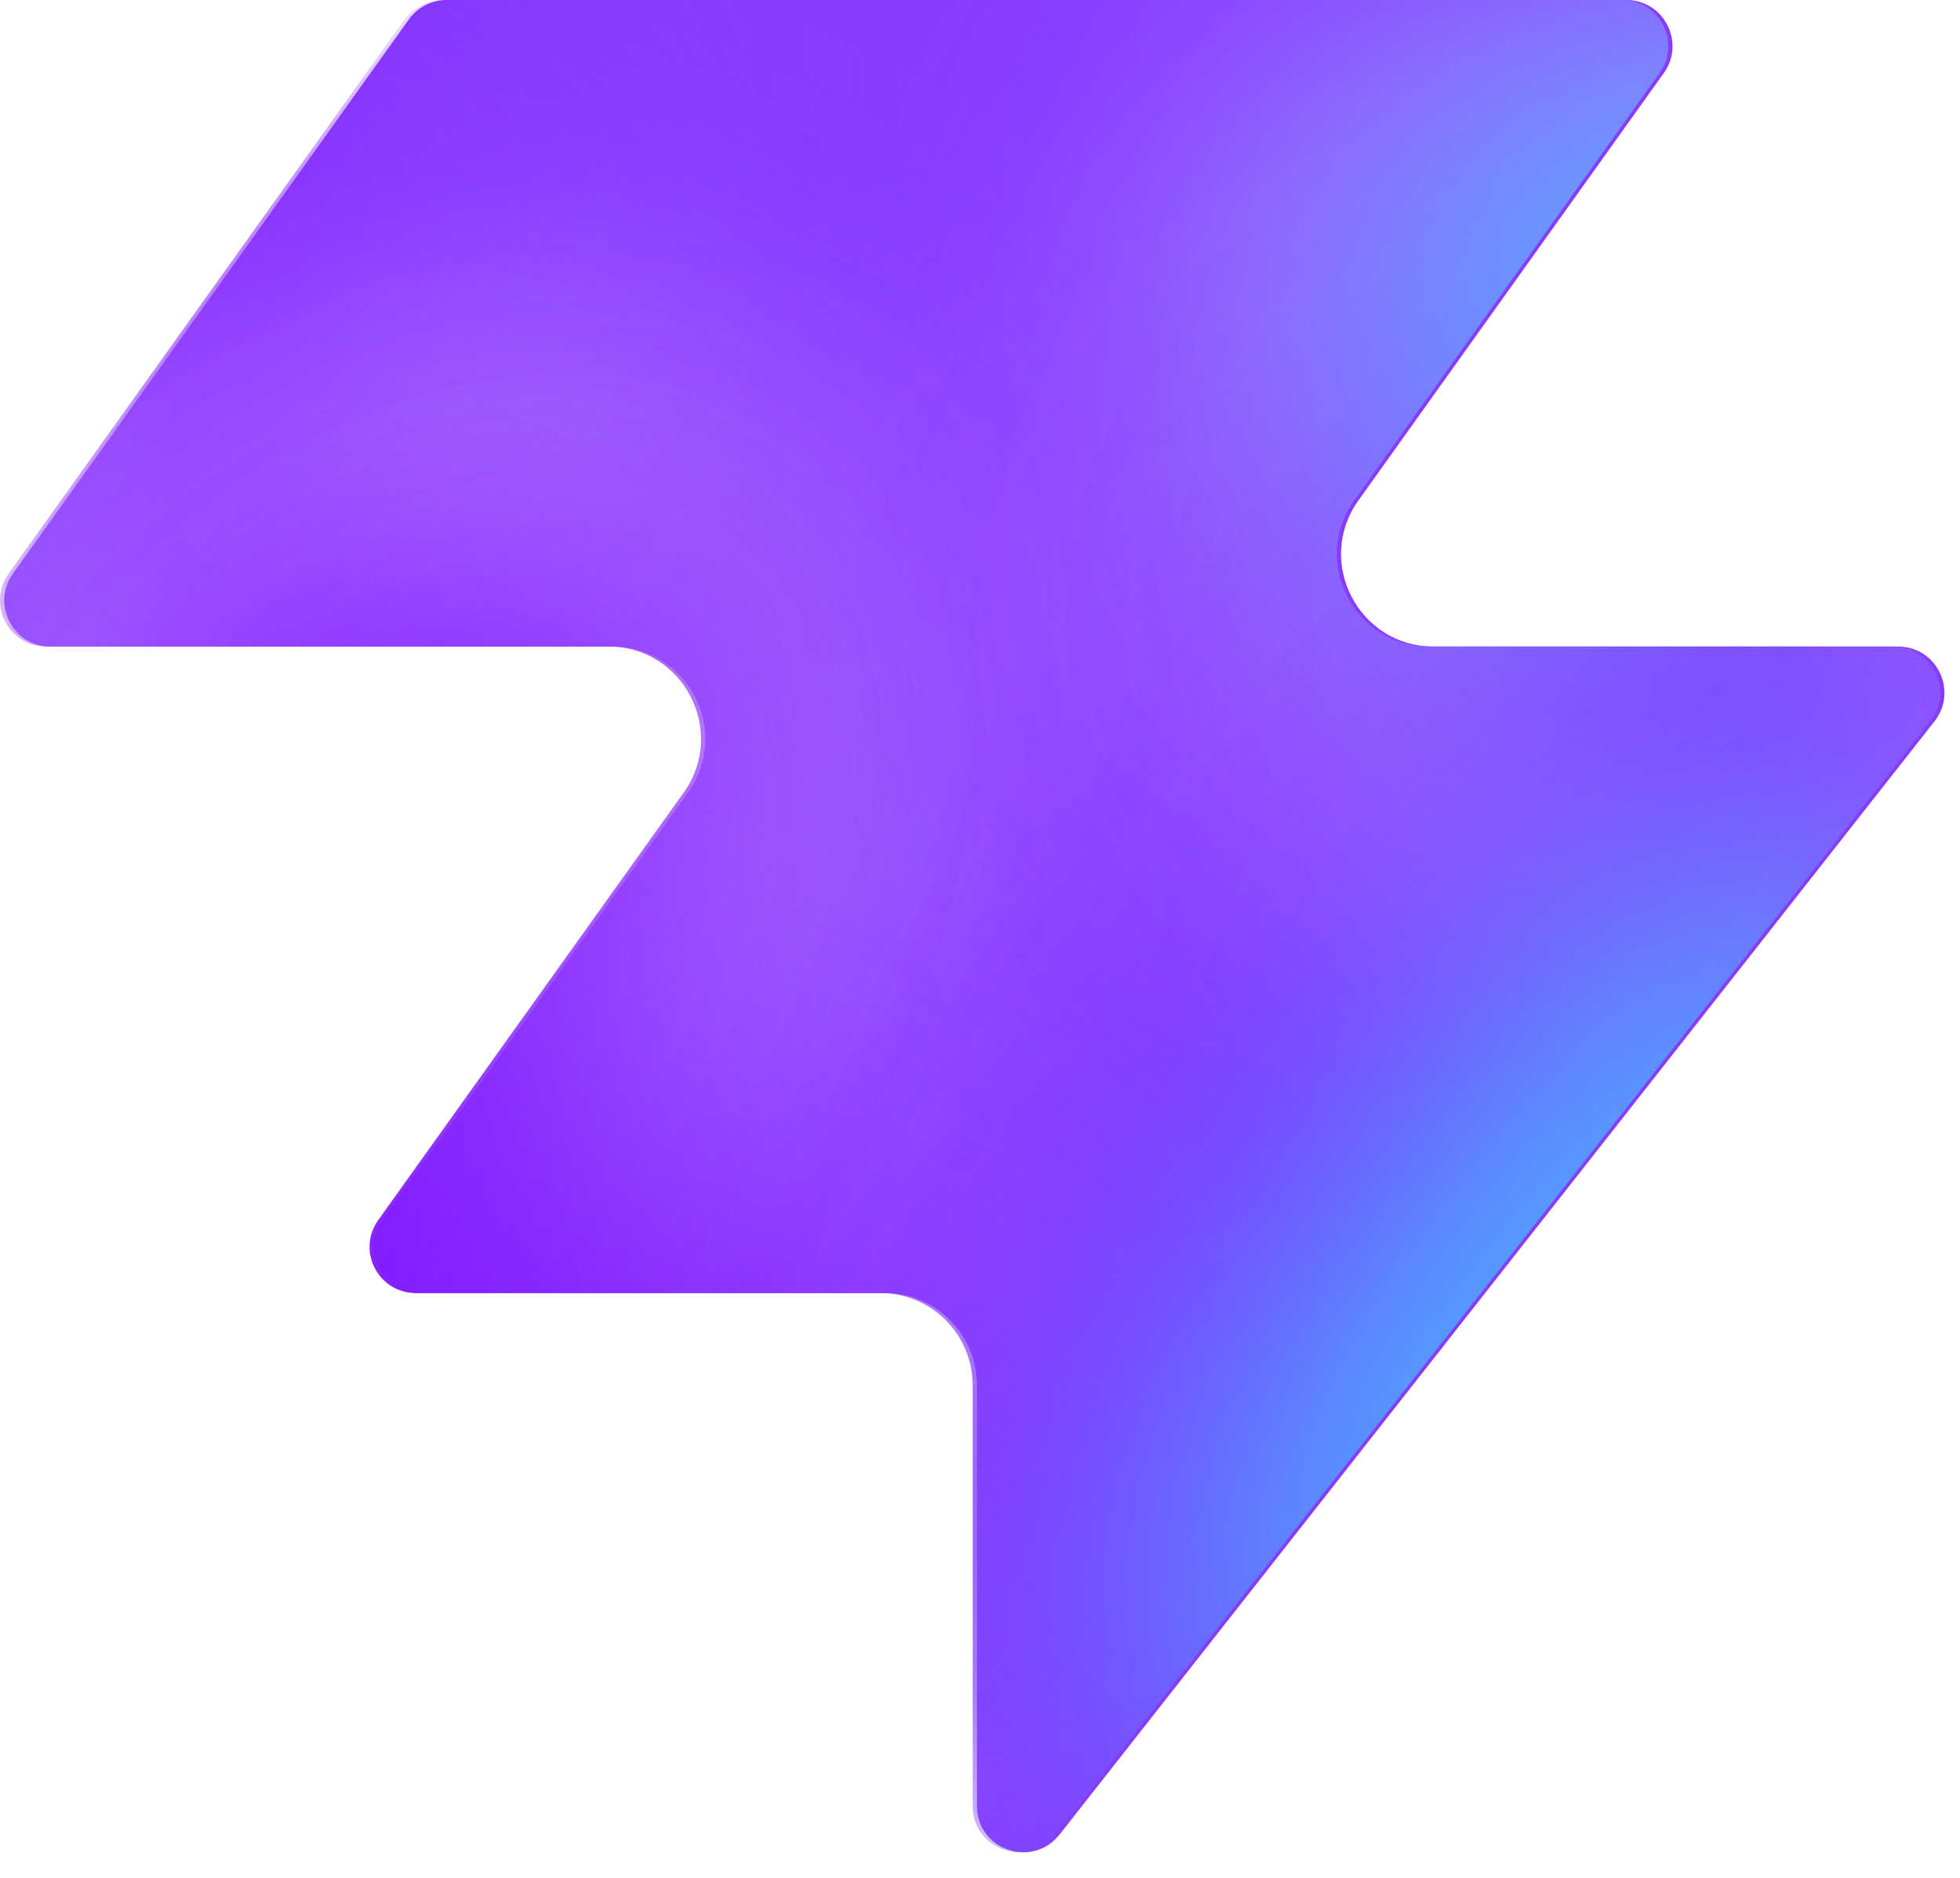
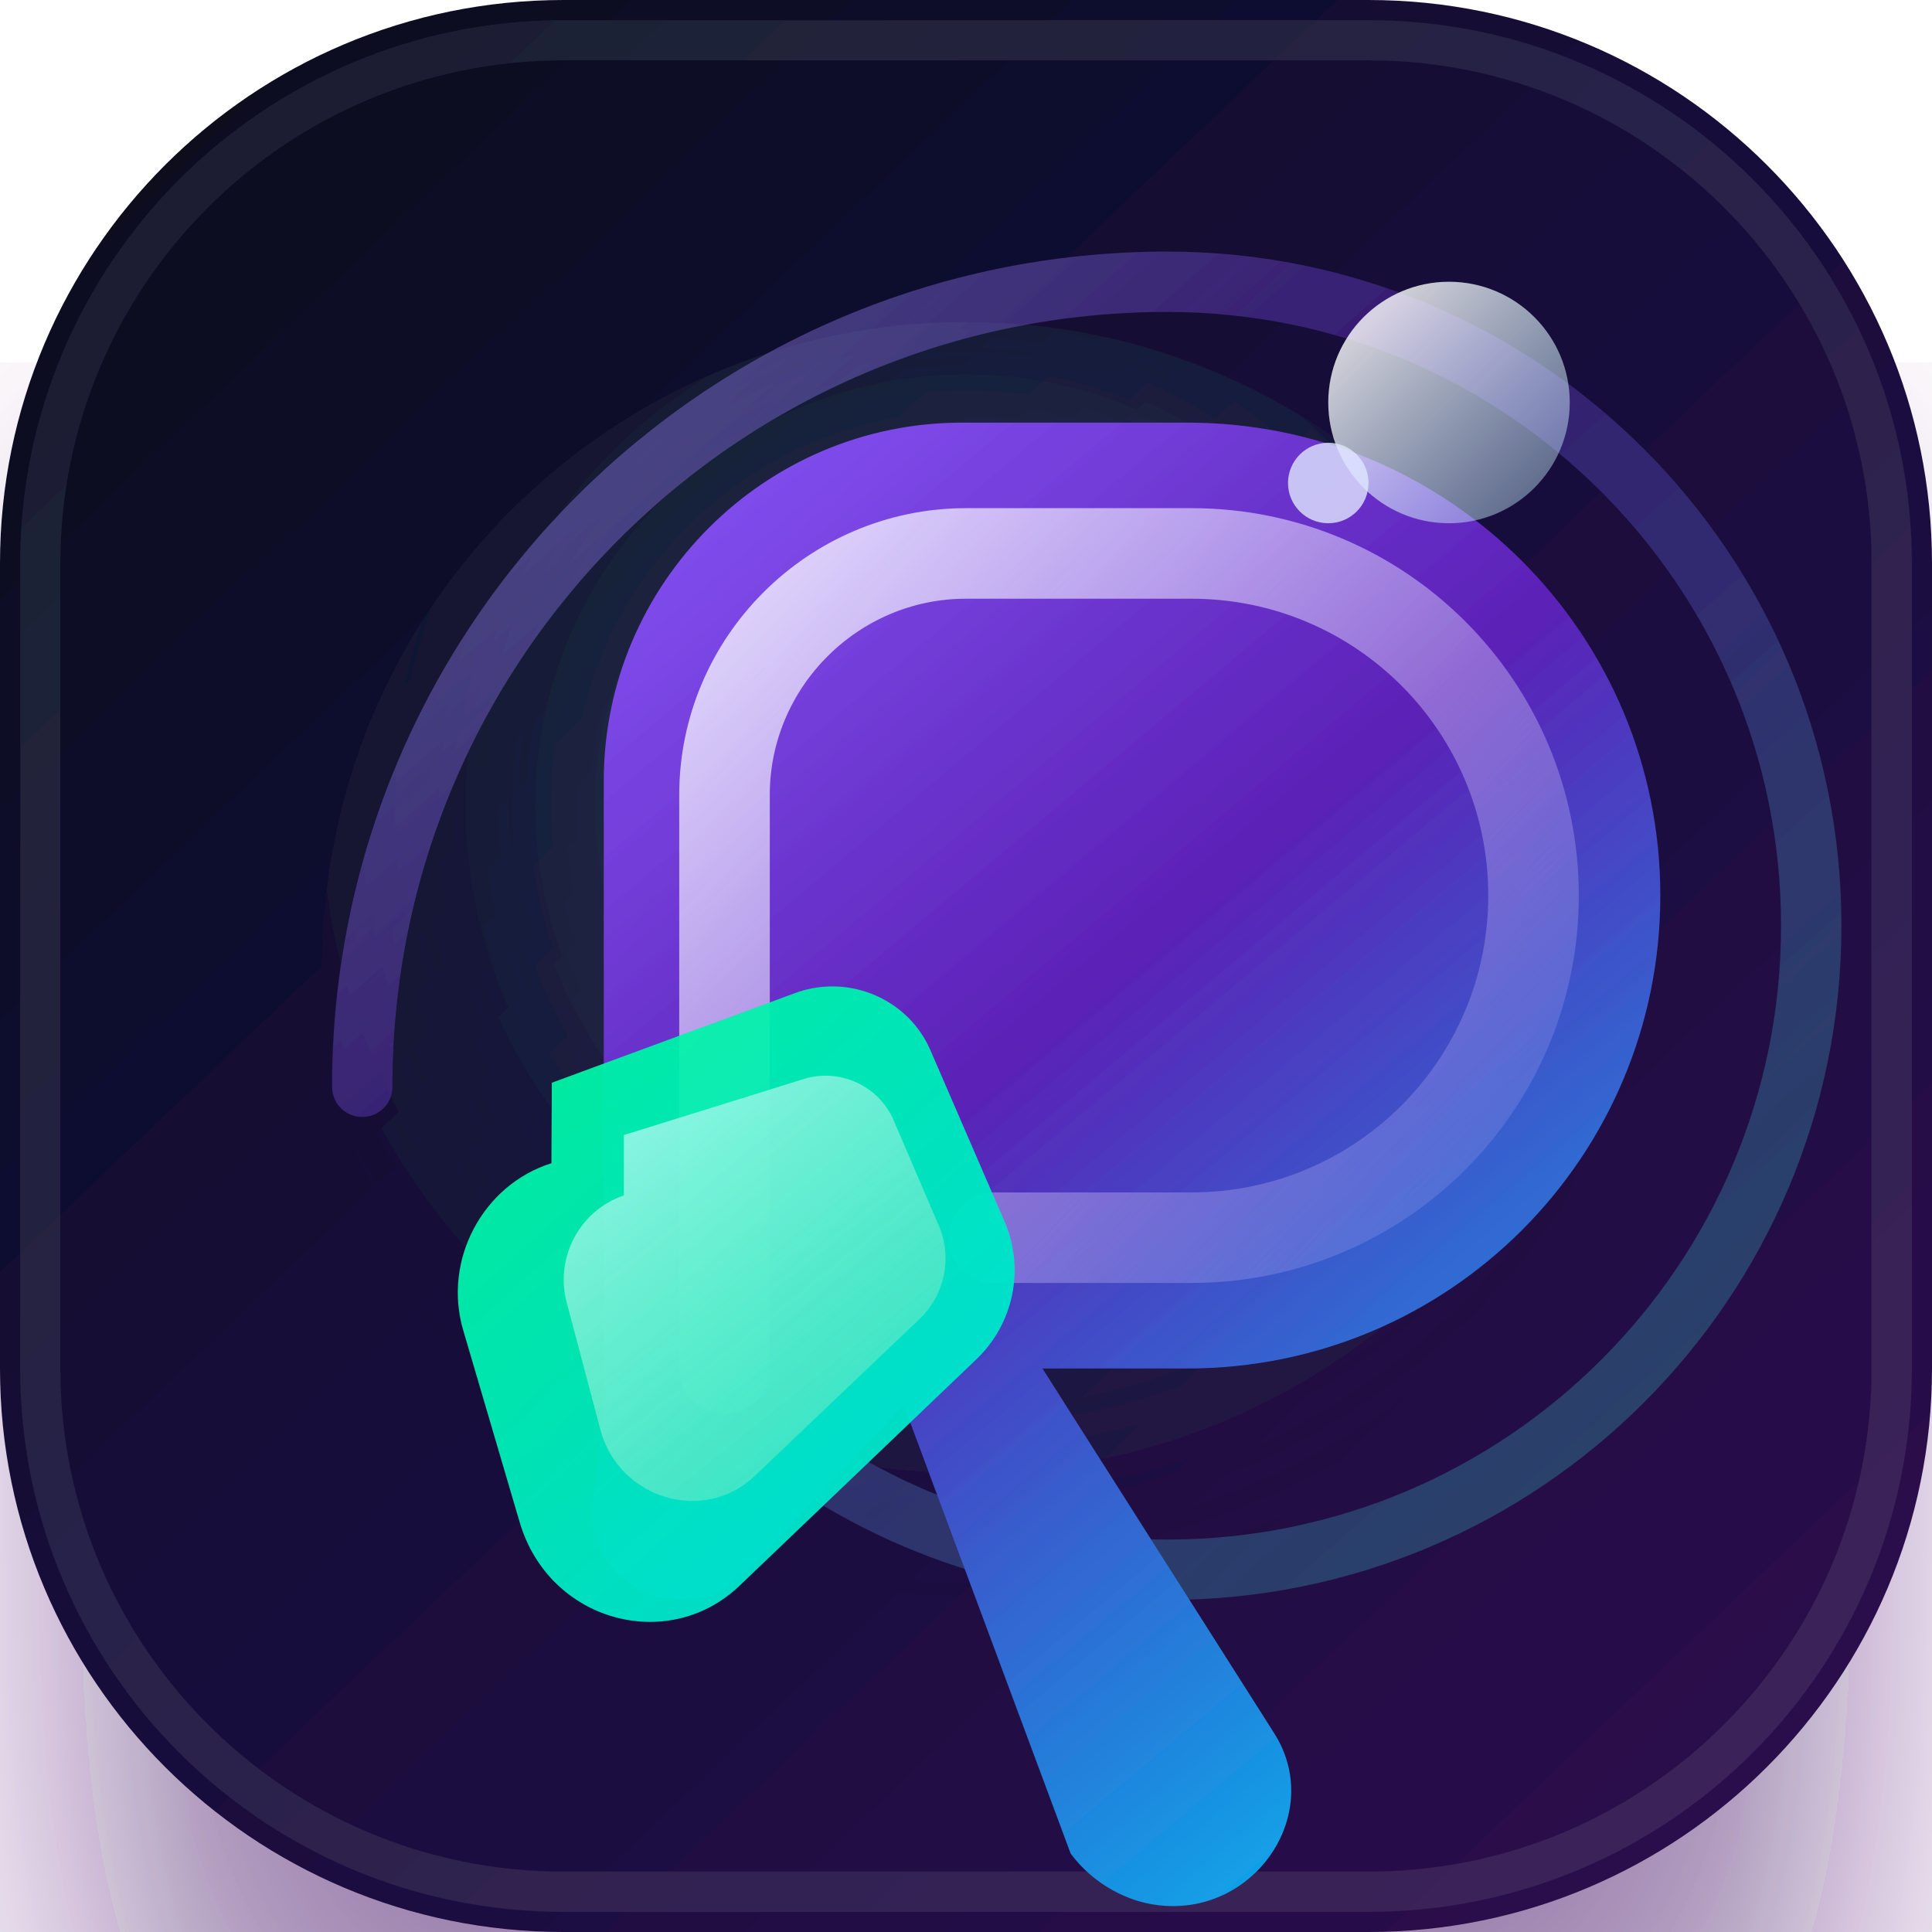
- <svg xmlns="http://www.w3.org/2000/svg" width="48" height="46" fill="none" viewBox="0 0 48 46">
-   <path fill="#863bff" d="M25.946 44.938c-.664.845-2.021.375-2.021-.698V33.937a2.26 2.26 0 0 0-2.262-2.262H10.287c-.92 0-1.456-1.04-.92-1.788l7.48-10.471c1.07-1.497 0-3.578-1.842-3.578H1.237c-.92 0-1.456-1.04-.92-1.788L10.013.474c.214-.297.556-.474.92-.474h28.894c.92 0 1.456 1.04.92 1.788l-7.48 10.471c-1.07 1.498 0 3.579 1.842 3.579h11.377c.943 0 1.473 1.088.89 1.83L25.947 44.94z" style="fill:#863bff;fill:color(display-p3 .525 .23 1);fill-opacity:1" />
-   <mask id="a" width="48" height="46" x="0" y="0" maskUnits="userSpaceOnUse" style="mask-type:alpha">
-     <path fill="#000" d="M25.842 44.938c-.664.844-2.021.375-2.021-.698V33.937a2.26 2.26 0 0 0-2.262-2.262H10.183c-.92 0-1.456-1.04-.92-1.788l7.48-10.471c1.07-1.498 0-3.579-1.842-3.579H1.133c-.92 0-1.456-1.04-.92-1.787L9.91.473c.214-.297.556-.474.92-.474h28.894c.92 0 1.456 1.04.92 1.788l-7.48 10.471c-1.07 1.498 0 3.578 1.842 3.578h11.377c.943 0 1.473 1.088.89 1.832L25.843 44.94z" style="fill:#000;fill-opacity:1" />
-   </mask>
-   <g mask="url(#a)">
-     <g filter="url(#b)">
-       <ellipse cx="5.508" cy="14.704" fill="#ede6ff" rx="5.508" ry="14.704" style="fill:#ede6ff;fill:color(display-p3 .927 .903 1);fill-opacity:1" transform="matrix(.00324 1 1 -.00324 -4.47 31.516)" />
-     </g>
-     <g filter="url(#c)">
-       <ellipse cx="10.399" cy="29.851" fill="#ede6ff" rx="10.399" ry="29.851" style="fill:#ede6ff;fill:color(display-p3 .927 .903 1);fill-opacity:1" transform="matrix(.00324 1 1 -.00324 -39.328 7.883)" />
-     </g>
-     <g filter="url(#d)">
-       <ellipse cx="5.508" cy="30.487" fill="#7e14ff" rx="5.508" ry="30.487" style="fill:#7e14ff;fill:color(display-p3 .492 .077 1);fill-opacity:1" transform="rotate(89.814 -25.913 -14.639)scale(1 -1)" />
-     </g>
-     <g filter="url(#e)">
-       <ellipse cx="5.508" cy="30.599" fill="#7e14ff" rx="5.508" ry="30.599" style="fill:#7e14ff;fill:color(display-p3 .492 .077 1);fill-opacity:1" transform="rotate(89.814 -32.644 -3.334)scale(1 -1)" />
-     </g>
-     <g filter="url(#f)">
-       <ellipse cx="5.508" cy="30.599" fill="#7e14ff" rx="5.508" ry="30.599" style="fill:#7e14ff;fill:color(display-p3 .492 .077 1);fill-opacity:1" transform="matrix(.00324 1 1 -.00324 -34.34 30.47)" />
-     </g>
-     <g filter="url(#g)">
-       <ellipse cx="14.072" cy="22.078" fill="#ede6ff" rx="14.072" ry="22.078" style="fill:#ede6ff;fill:color(display-p3 .927 .903 1);fill-opacity:1" transform="rotate(93.35 24.506 48.493)scale(-1 1)" />
-     </g>
-     <g filter="url(#h)">
-       <ellipse cx="3.47" cy="21.501" fill="#7e14ff" rx="3.47" ry="21.501" style="fill:#7e14ff;fill:color(display-p3 .492 .077 1);fill-opacity:1" transform="rotate(89.009 28.708 47.59)scale(-1 1)" />
-     </g>
-     <g filter="url(#i)">
-       <ellipse cx="3.47" cy="21.501" fill="#7e14ff" rx="3.47" ry="21.501" style="fill:#7e14ff;fill:color(display-p3 .492 .077 1);fill-opacity:1" transform="rotate(89.009 28.708 47.59)scale(-1 1)" />
-     </g>
-     <g filter="url(#j)">
-       <ellipse cx=".387" cy="8.972" fill="#7e14ff" rx="4.407" ry="29.108" style="fill:#7e14ff;fill:color(display-p3 .492 .077 1);fill-opacity:1" transform="rotate(39.51 .387 8.972)" />
-     </g>
-     <g filter="url(#k)">
-       <ellipse cx="47.523" cy="-6.092" fill="#7e14ff" rx="4.407" ry="29.108" style="fill:#7e14ff;fill:color(display-p3 .492 .077 1);fill-opacity:1" transform="rotate(37.892 47.523 -6.092)" />
-     </g>
-     <g filter="url(#l)">
-       <ellipse cx="41.412" cy="6.333" fill="#47bfff" rx="5.971" ry="9.665" style="fill:#47bfff;fill:color(display-p3 .28 .748 1);fill-opacity:1" transform="rotate(37.892 41.412 6.333)" />
-     </g>
-     <g filter="url(#m)">
-       <ellipse cx="-1.879" cy="38.332" fill="#7e14ff" rx="4.407" ry="29.108" style="fill:#7e14ff;fill:color(display-p3 .492 .077 1);fill-opacity:1" transform="rotate(37.892 -1.88 38.332)" />
-     </g>
-     <g filter="url(#n)">
-       <ellipse cx="-1.879" cy="38.332" fill="#7e14ff" rx="4.407" ry="29.108" style="fill:#7e14ff;fill:color(display-p3 .492 .077 1);fill-opacity:1" transform="rotate(37.892 -1.88 38.332)" />
-     </g>
-     <g filter="url(#o)">
-       <ellipse cx="35.651" cy="29.907" fill="#7e14ff" rx="4.407" ry="29.108" style="fill:#7e14ff;fill:color(display-p3 .492 .077 1);fill-opacity:1" transform="rotate(37.892 35.651 29.907)" />
-     </g>
-     <g filter="url(#p)">
-       <ellipse cx="38.418" cy="32.4" fill="#47bfff" rx="5.971" ry="15.297" style="fill:#47bfff;fill:color(display-p3 .28 .748 1);fill-opacity:1" transform="rotate(37.892 38.418 32.4)" />
-     </g>
-   </g>
+ <svg xmlns="http://www.w3.org/2000/svg" width="96" height="96" viewBox="0 0 96 96" fill="none">
  <defs>
-     <filter id="b" width="60.045" height="41.654" x="-19.77" y="16.149" color-interpolation-filters="sRGB" filterUnits="userSpaceOnUse">
-       <feFlood flood-opacity="0" result="BackgroundImageFix" />
-       <feBlend in="SourceGraphic" in2="BackgroundImageFix" result="shape" />
-       <feGaussianBlur result="effect1_foregroundBlur_2002_17158" stdDeviation="7.659" />
-     </filter>
-     <filter id="c" width="90.34" height="51.437" x="-54.613" y="-7.533" color-interpolation-filters="sRGB" filterUnits="userSpaceOnUse">
-       <feFlood flood-opacity="0" result="BackgroundImageFix" />
-       <feBlend in="SourceGraphic" in2="BackgroundImageFix" result="shape" />
-       <feGaussianBlur result="effect1_foregroundBlur_2002_17158" stdDeviation="7.659" />
-     </filter>
-     <filter id="d" width="79.355" height="29.4" x="-49.64" y="2.03" color-interpolation-filters="sRGB" filterUnits="userSpaceOnUse">
-       <feFlood flood-opacity="0" result="BackgroundImageFix" />
-       <feBlend in="SourceGraphic" in2="BackgroundImageFix" result="shape" />
-       <feGaussianBlur result="effect1_foregroundBlur_2002_17158" stdDeviation="4.596" />
-     </filter>
-     <filter id="e" width="79.579" height="29.4" x="-45.045" y="20.029" color-interpolation-filters="sRGB" filterUnits="userSpaceOnUse">
-       <feFlood flood-opacity="0" result="BackgroundImageFix" />
-       <feBlend in="SourceGraphic" in2="BackgroundImageFix" result="shape" />
-       <feGaussianBlur result="effect1_foregroundBlur_2002_17158" stdDeviation="4.596" />
-     </filter>
-     <filter id="f" width="79.579" height="29.4" x="-43.513" y="21.178" color-interpolation-filters="sRGB" filterUnits="userSpaceOnUse">
-       <feFlood flood-opacity="0" result="BackgroundImageFix" />
-       <feBlend in="SourceGraphic" in2="BackgroundImageFix" result="shape" />
-       <feGaussianBlur result="effect1_foregroundBlur_2002_17158" stdDeviation="4.596" />
-     </filter>
-     <filter id="g" width="74.749" height="58.852" x="15.756" y="-17.901" color-interpolation-filters="sRGB" filterUnits="userSpaceOnUse">
-       <feFlood flood-opacity="0" result="BackgroundImageFix" />
-       <feBlend in="SourceGraphic" in2="BackgroundImageFix" result="shape" />
-       <feGaussianBlur result="effect1_foregroundBlur_2002_17158" stdDeviation="7.659" />
-     </filter>
-     <filter id="h" width="61.377" height="25.362" x="23.548" y="2.284" color-interpolation-filters="sRGB" filterUnits="userSpaceOnUse">
-       <feFlood flood-opacity="0" result="BackgroundImageFix" />
-       <feBlend in="SourceGraphic" in2="BackgroundImageFix" result="shape" />
-       <feGaussianBlur result="effect1_foregroundBlur_2002_17158" stdDeviation="4.596" />
-     </filter>
-     <filter id="i" width="61.377" height="25.362" x="23.548" y="2.284" color-interpolation-filters="sRGB" filterUnits="userSpaceOnUse">
-       <feFlood flood-opacity="0" result="BackgroundImageFix" />
-       <feBlend in="SourceGraphic" in2="BackgroundImageFix" result="shape" />
-       <feGaussianBlur result="effect1_foregroundBlur_2002_17158" stdDeviation="4.596" />
-     </filter>
-     <filter id="j" width="56.045" height="63.649" x="-27.636" y="-22.853" color-interpolation-filters="sRGB" filterUnits="userSpaceOnUse">
-       <feFlood flood-opacity="0" result="BackgroundImageFix" />
-       <feBlend in="SourceGraphic" in2="BackgroundImageFix" result="shape" />
-       <feGaussianBlur result="effect1_foregroundBlur_2002_17158" stdDeviation="4.596" />
-     </filter>
-     <filter id="k" width="54.814" height="64.646" x="20.116" y="-38.415" color-interpolation-filters="sRGB" filterUnits="userSpaceOnUse">
-       <feFlood flood-opacity="0" result="BackgroundImageFix" />
-       <feBlend in="SourceGraphic" in2="BackgroundImageFix" result="shape" />
-       <feGaussianBlur result="effect1_foregroundBlur_2002_17158" stdDeviation="4.596" />
-     </filter>
-     <filter id="l" width="33.541" height="35.313" x="24.641" y="-11.323" color-interpolation-filters="sRGB" filterUnits="userSpaceOnUse">
-       <feFlood flood-opacity="0" result="BackgroundImageFix" />
-       <feBlend in="SourceGraphic" in2="BackgroundImageFix" result="shape" />
-       <feGaussianBlur result="effect1_foregroundBlur_2002_17158" stdDeviation="4.596" />
-     </filter>
-     <filter id="m" width="54.814" height="64.646" x="-29.286" y="6.009" color-interpolation-filters="sRGB" filterUnits="userSpaceOnUse">
-       <feFlood flood-opacity="0" result="BackgroundImageFix" />
-       <feBlend in="SourceGraphic" in2="BackgroundImageFix" result="shape" />
-       <feGaussianBlur result="effect1_foregroundBlur_2002_17158" stdDeviation="4.596" />
-     </filter>
-     <filter id="n" width="54.814" height="64.646" x="-29.286" y="6.009" color-interpolation-filters="sRGB" filterUnits="userSpaceOnUse">
-       <feFlood flood-opacity="0" result="BackgroundImageFix" />
-       <feBlend in="SourceGraphic" in2="BackgroundImageFix" result="shape" />
-       <feGaussianBlur result="effect1_foregroundBlur_2002_17158" stdDeviation="4.596" />
-     </filter>
-     <filter id="o" width="54.814" height="64.646" x="8.244" y="-2.416" color-interpolation-filters="sRGB" filterUnits="userSpaceOnUse">
-       <feFlood flood-opacity="0" result="BackgroundImageFix" />
-       <feBlend in="SourceGraphic" in2="BackgroundImageFix" result="shape" />
-       <feGaussianBlur result="effect1_foregroundBlur_2002_17158" stdDeviation="4.596" />
-     </filter>
-     <filter id="p" width="39.409" height="43.623" x="18.713" y="10.588" color-interpolation-filters="sRGB" filterUnits="userSpaceOnUse">
-       <feFlood flood-opacity="0" result="BackgroundImageFix" />
-       <feBlend in="SourceGraphic" in2="BackgroundImageFix" result="shape" />
-       <feGaussianBlur result="effect1_foregroundBlur_2002_17158" stdDeviation="4.596" />
+     <linearGradient id="bg" x1="10" y1="6" x2="88" y2="88" gradientUnits="userSpaceOnUse">
+       <stop offset="0" stop-color="#080C1F" />
+       <stop offset="0.45" stop-color="#160F3A" />
+       <stop offset="1" stop-color="#2B0F4C" />
+     </linearGradient>
+     <radialGradient id="rim" cx="0" cy="0" r="1" gradientUnits="userSpaceOnUse" gradientTransform="translate(48 40) scale(40)">
+       <stop stop-color="#6EE7B7" stop-opacity="0.35" />
+       <stop offset="1" stop-color="#111827" stop-opacity="0" />
+     </radialGradient>
+     <linearGradient id="aurora" x1="18" y1="14" x2="78" y2="82" gradientUnits="userSpaceOnUse">
+       <stop stop-color="#A5B4FC" stop-opacity="0.65" />
+       <stop offset="0.4" stop-color="#7C3AED" stop-opacity="0.45" />
+       <stop offset="1" stop-color="#2DD4BF" stop-opacity="0.4" />
+     </linearGradient>
+     <linearGradient id="ribbon" x1="26" y1="20" x2="78" y2="82" gradientUnits="userSpaceOnUse">
+       <stop stop-color="#8C5BFF" />
+       <stop offset="0.5" stop-color="#5B21B6" />
+       <stop offset="1" stop-color="#0EA5E9" />
+     </linearGradient>
+     <linearGradient id="ribbonLight" x1="40" y1="26" x2="82" y2="66" gradientUnits="userSpaceOnUse">
+       <stop stop-color="#F5F3FF" stop-opacity="0.9" />
+       <stop offset="1" stop-color="#C4B5FD" stop-opacity="0" />
+     </linearGradient>
+     <linearGradient id="tail" x1="22" y1="54" x2="58" y2="94" gradientUnits="userSpaceOnUse">
+       <stop stop-color="#00F5A0" />
+       <stop offset="1" stop-color="#00D9F5" />
+     </linearGradient>
+     <linearGradient id="tailHighlight" x1="32" y1="56" x2="56" y2="86" gradientUnits="userSpaceOnUse">
+       <stop stop-color="#CFFAFE" stop-opacity="0.8" />
+       <stop offset="1" stop-color="#4ADE80" stop-opacity="0.15" />
+     </linearGradient>
+     <linearGradient id="spark" x1="66" y1="18" x2="84" y2="36" gradientUnits="userSpaceOnUse">
+       <stop stop-color="#FFFFFF" />
+       <stop offset="1" stop-color="#7DD3FC" stop-opacity="0" />
+     </linearGradient>
+     <filter id="shadow" x="-20" y="-10" width="136" height="148" filterUnits="userSpaceOnUse" color-interpolation-filters="sRGB">
+       <feDropShadow dx="0" dy="18" stdDeviation="16" flood-color="#47136B" flood-opacity="0.55" />
    </filter>
  </defs>
+   <g filter="url(#shadow)">
+     <rect width="96" height="96" rx="28" fill="url(#bg)" />
+     <rect x="2" y="2" width="92" height="92" rx="26" stroke="rgba(255,255,255,0.08)" stroke-width="2" />
+     <circle cx="48" cy="48" r="32" fill="url(#rim)" />
+     <path d="M18 54C18 31.908 35.908 14 58 14c17.673 0 32 14.327 32 32s-14.327 32-32 32c-7.934 0-15.212-2.898-20.834-7.711" stroke="url(#aurora)" stroke-width="3" stroke-linecap="round" stroke-linejoin="round" opacity="0.7" />
+     <path d="M30 69.5V38.8c0-9.8 8-17.8 17.8-17.8H59c13 0 23.5 10.5 23.5 23.5S72 68 59 68h-7.2l11.5 18.1c2.5 3.9-0.8 8.9-5.4 8.6-1.8-0.1-3.6-1.1-4.7-2.6L44.9 69.8l-7.6 8.1c-3 3.2-7.9 1.1-7.9-2.8Z" fill="url(#ribbon)" />
+     <path d="M36 68V39.5c0-6.6 5.4-12 12-12h11.2c9.4 0 17 7.6 17 17s-7.6 17-17 17h-9.8" stroke="url(#ribbonLight)" stroke-width="4.5" stroke-linecap="round" stroke-linejoin="round" opacity="0.9" />
+     <path d="M27.4 57.8c-3.43 1.08-5.41 4.84-4.38 8.31l2.8 9.52c1.44 4.92 7.33 6.55 10.89 3.2l11.8-11.28c1.85-1.77 2.42-4.47 1.42-6.82l-3.7-8.55c-1.09-2.51-3.96-3.76-6.57-2.89l-12.24 4.51Z" fill="url(#tail)" opacity="0.95" />
+     <path d="M31 59.4c-2.18.74-3.44 3.07-2.84 5.32l1.67 6.31c.91 3.44 5.14 4.73 7.68 2.3l8.16-7.77c1.27-1.2 1.66-3.04.98-4.66l-2.25-5.24c-.75-1.75-2.75-2.62-4.54-2.02l-8.86 2.76Z" fill="url(#tailHighlight)" opacity="0.8" />
+     <circle cx="72" cy="20" r="6" fill="url(#spark)" opacity="0.8" />
+     <circle cx="66" cy="24" r="2" fill="#E0E7FF" opacity="0.8" />
+   </g>
</svg>
